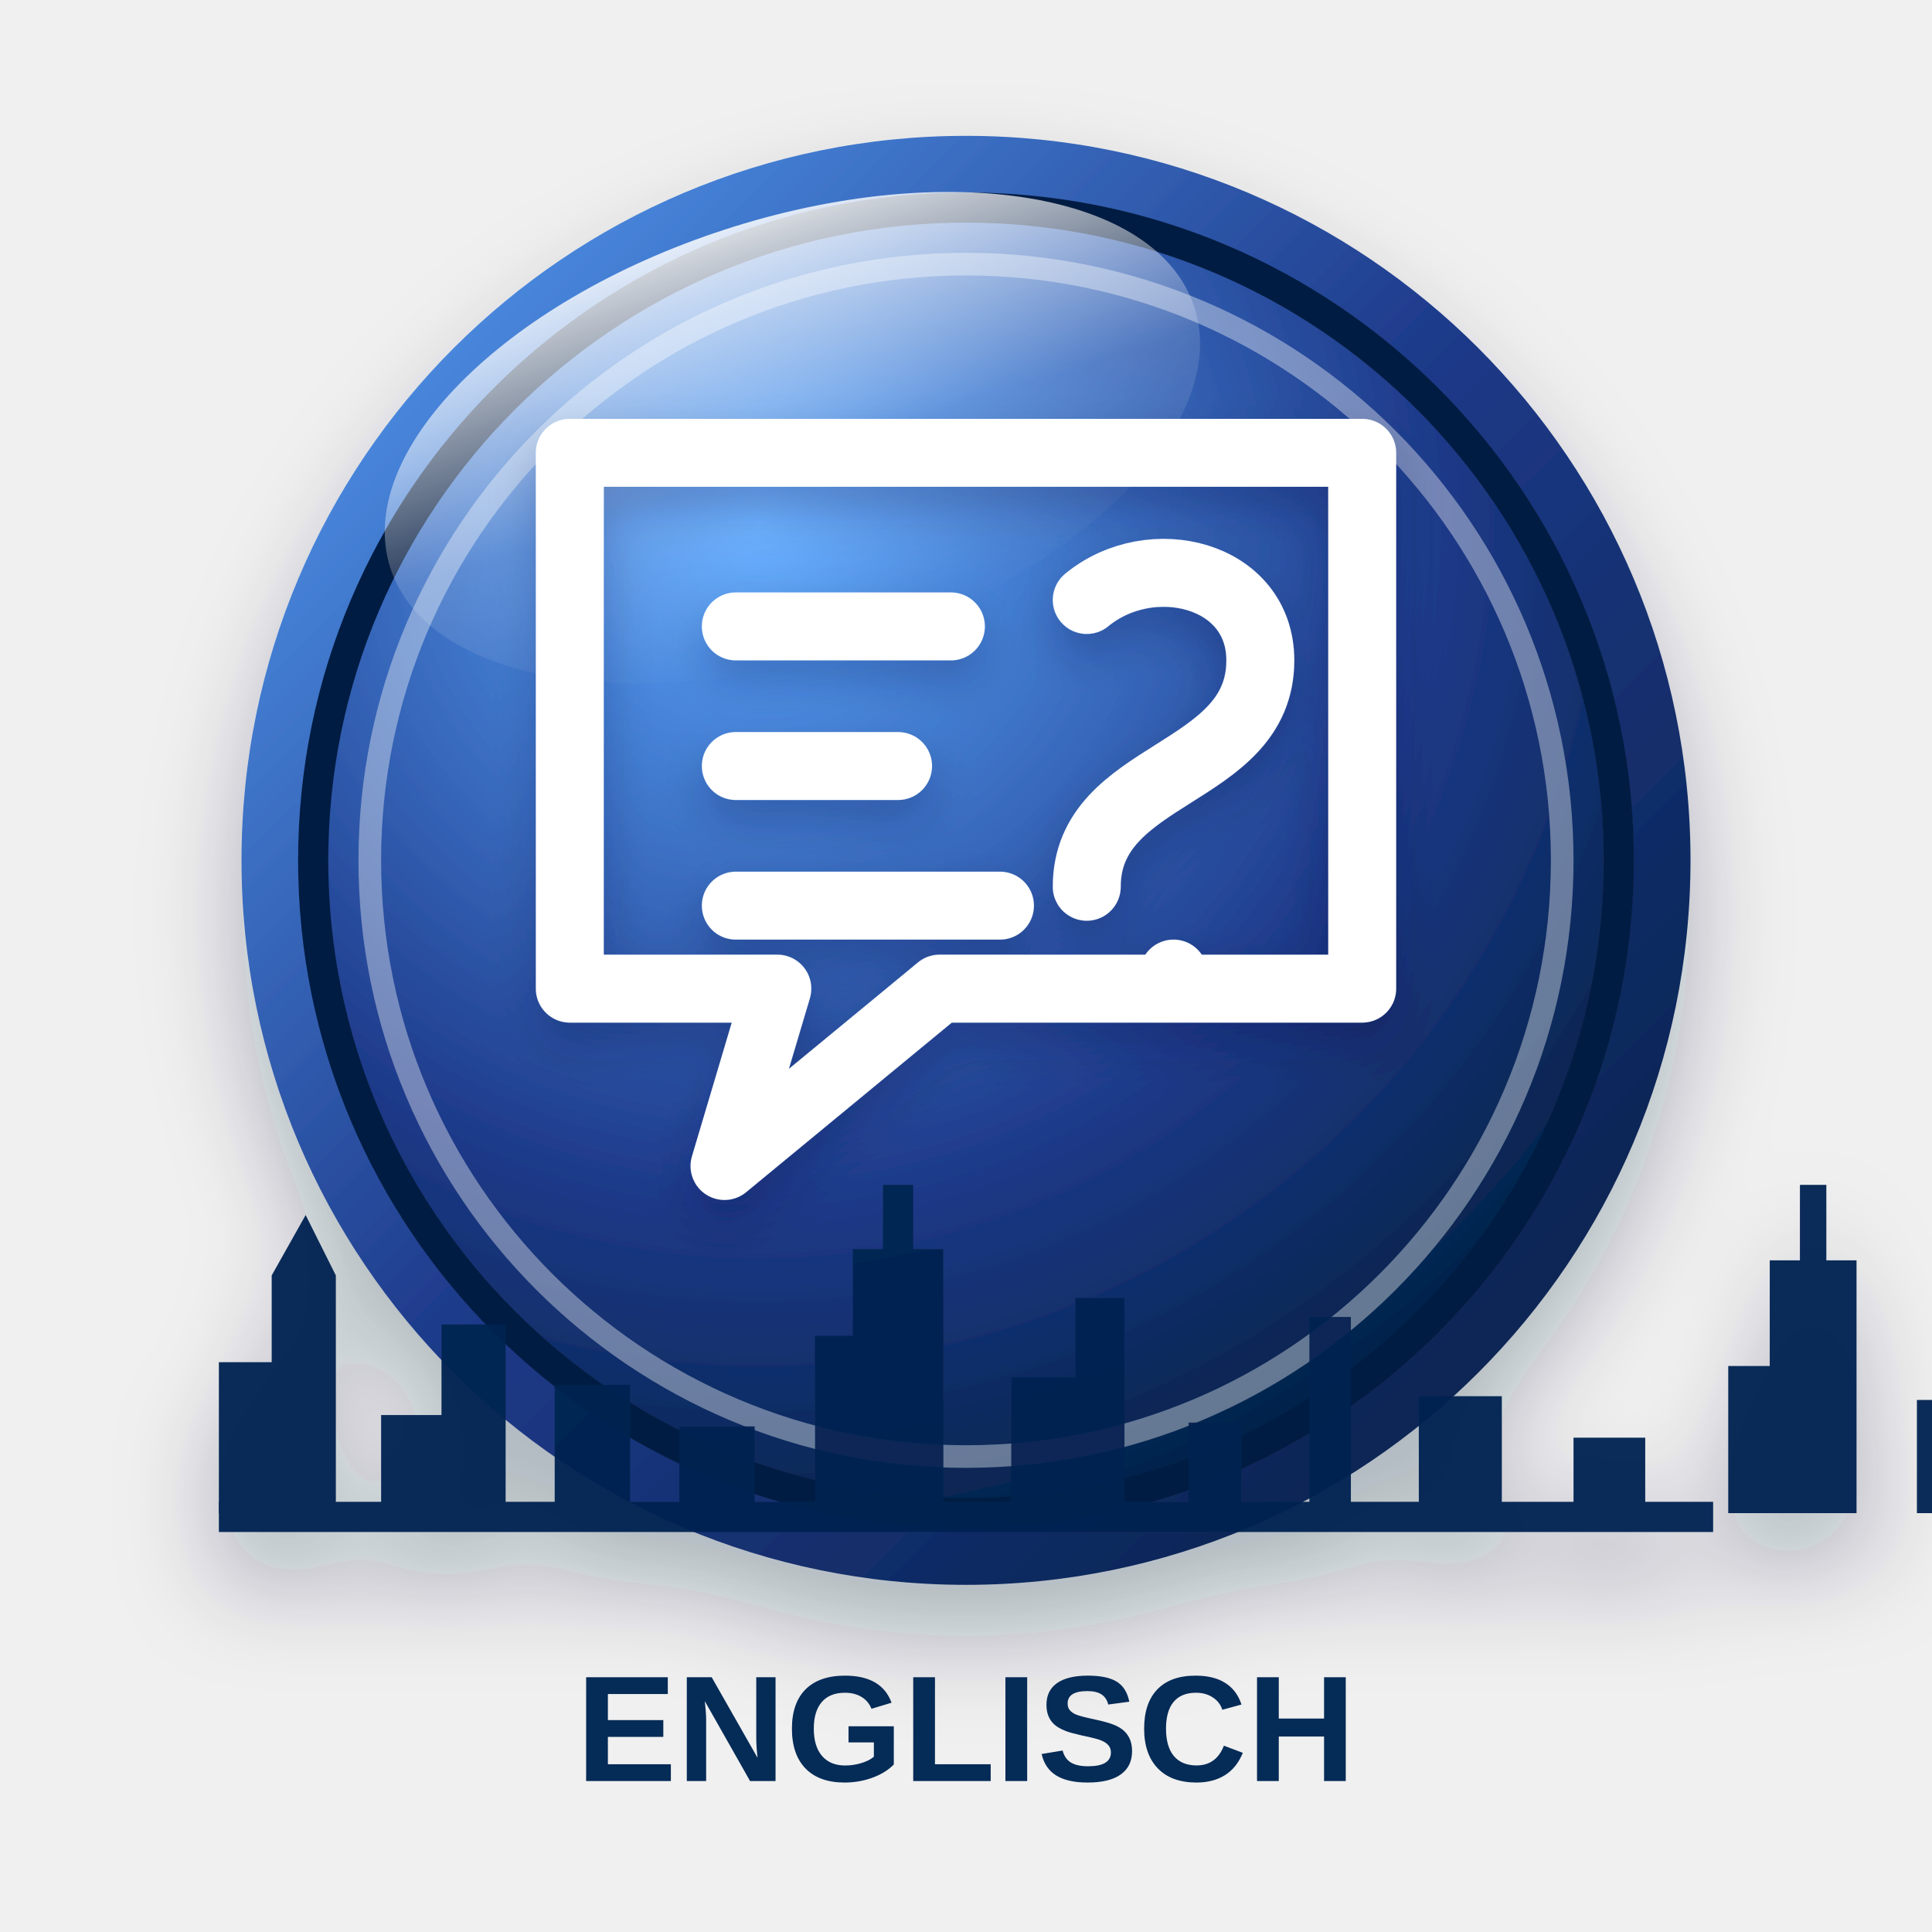
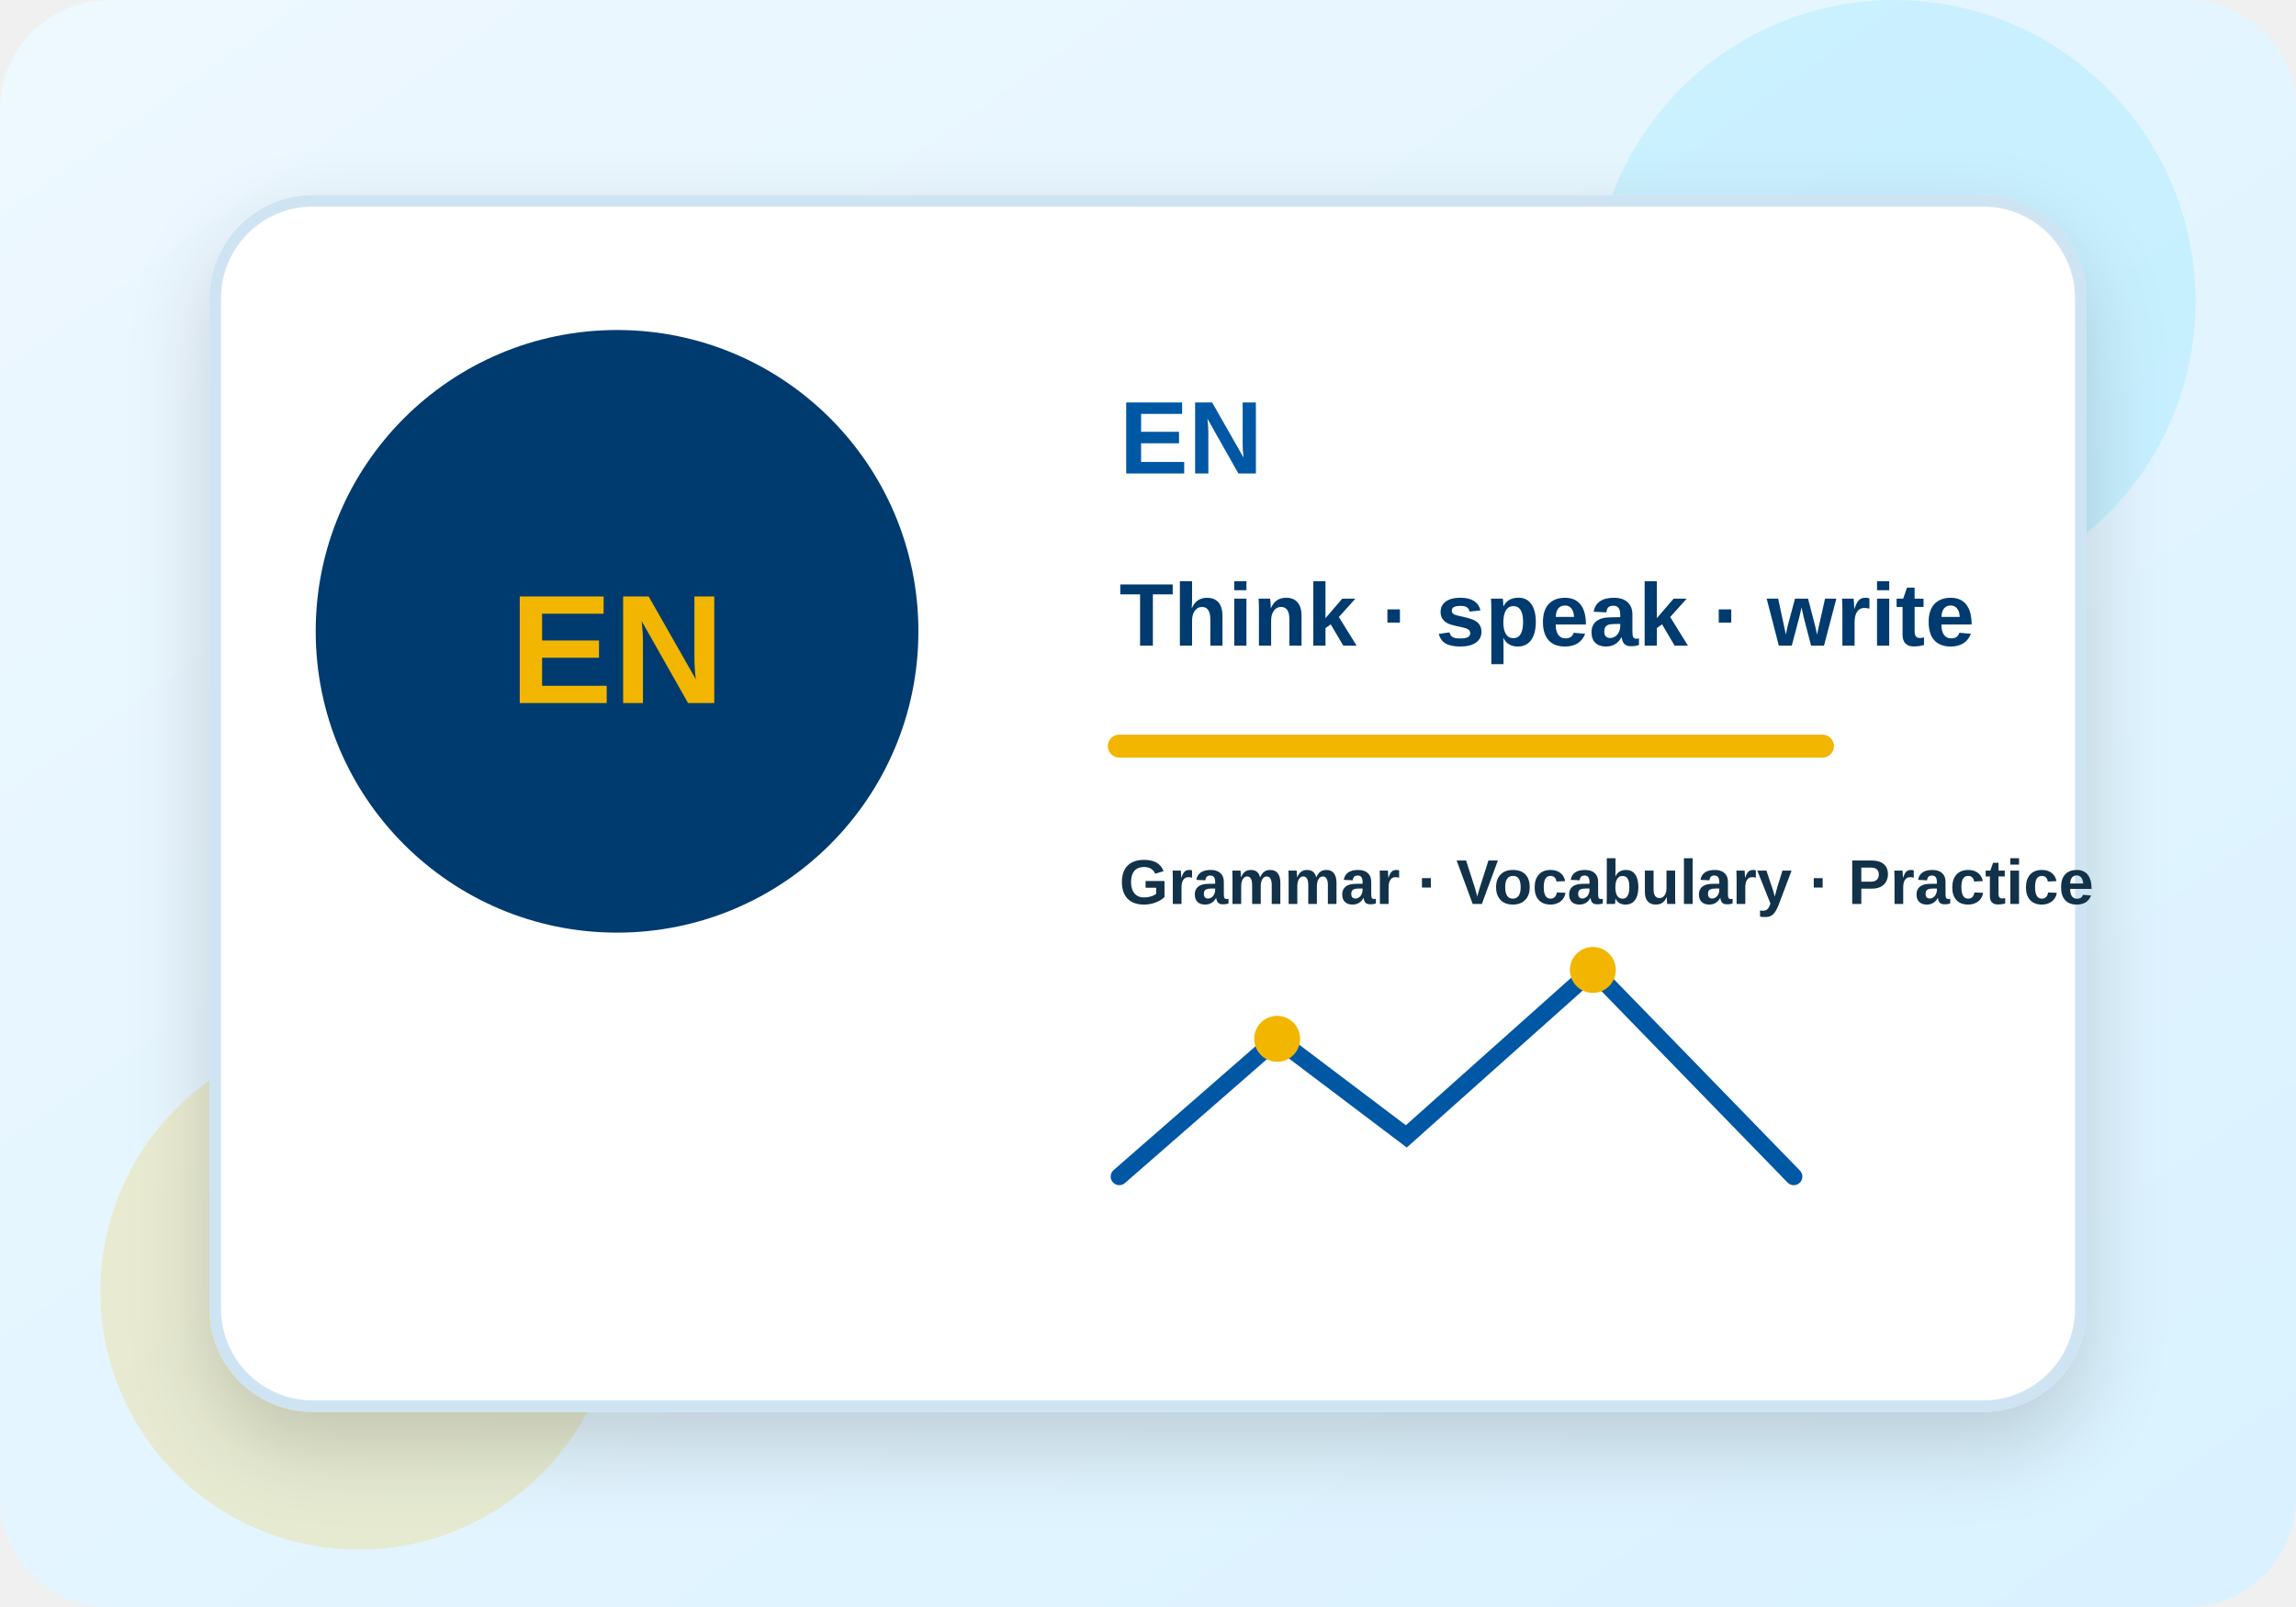
- <svg xmlns="http://www.w3.org/2000/svg" viewBox="0 0 512 512" role="img" aria-label="ENGLISCH">
+ <svg xmlns="http://www.w3.org/2000/svg" width="800" height="560" viewBox="0 0 800 560" role="img" aria-labelledby="title desc">
  <defs>
-     <filter id="shadow" x="-30%" y="-30%" width="160%" height="180%">
-       <feDropShadow dx="0" dy="14" stdDeviation="13" flood-color="#001a3a" flood-opacity=".28" />
+     <linearGradient id="bg" x1="0" y1="0" x2="1" y2="1">
+       <stop stop-color="#EEF8FF" />
+       <stop offset="1" stop-color="#D9F2FF" />
+     </linearGradient>
+     <filter id="shadow">
+       <feDropShadow dx="0" dy="12" stdDeviation="14" flood-opacity=".16" />
    </filter>
-     <filter id="soft" x="-30%" y="-30%" width="160%" height="180%">
-       <feDropShadow dx="0" dy="6" stdDeviation="6" flood-color="#001a3a" flood-opacity=".22" />
-     </filter>
-     <linearGradient id="whiteGloss" x1="0" y1="0" x2="0" y2="1">
-       <stop offset="0" stop-color="#fff" stop-opacity=".85" />
-       <stop offset=".55" stop-color="#fff" stop-opacity=".15" />
-       <stop offset="1" stop-color="#fff" stop-opacity="0" />
-     </linearGradient>
-     <radialGradient id="face" cx="34%" cy="24%" r="80%">
-       <stop offset="0" stop-color="#5aa7ff" />
-       <stop offset=".65" stop-color="#1e3a8a" />
-       <stop offset="1" stop-color="#03234a" />
-     </radialGradient>
-     <linearGradient id="rim" x1="0" y1="0" x2="1" y2="1">
-       <stop offset="0" stop-color="#5aa7ff" />
-       <stop offset=".48" stop-color="#1e3a8a" />
-       <stop offset="1" stop-color="#021d3f" />
-     </linearGradient>
  </defs>
-   <g filter="url(#shadow)">
-     <circle cx="256" cy="228" r="192" fill="url(#rim)" />
-     <circle cx="256" cy="228" r="173" fill="url(#face)" stroke="#061e43" stroke-width="8" />
-     <circle cx="256" cy="228" r="158" fill="none" stroke="#fff" stroke-opacity=".38" stroke-width="6" />
-     <ellipse cx="210" cy="116" rx="112" ry="58" fill="url(#whiteGloss)" transform="rotate(-18 210 116)" />
-     <g transform="translate(58 306)" fill="#032451" opacity=".95">
-       <path d="M0 95V55h14V32l9-16 8 16v63h12V69h16V45h17v50h13V61h20v34h13V72h20v23h16V48h10V25h8V8h8v17h8v70h18V59h17V38h13v57h17V71h14v24h18V43h11v52h18V64h22v31h19V75h19v20h22V56h11V28h8V8h7v20h8v67h16V65h16v30h18V44h10v51h19V72h18v23h17V58h12v37z" />
-       <rect y="92" width="396" height="8" />
-     </g>
-     <g transform="translate(0 -18)" fill="none" stroke="#fff" stroke-width="18" stroke-linecap="round" stroke-linejoin="round" filter="url(#soft)">
-       <path d="M151 138h210v142H249l-57 47 14-47h-55z" />
-       <path d="M195 184h57M195 221h43M195 258h70" />
-       <path d="M288 177c17-14 46-7 46 16 0 31-46 29-46 60M311 276v1" />
-     </g>
+   <rect width="800" height="560" rx="38" fill="url(#bg)" />
+   <circle cx="660" cy="105" r="105" fill="#4CD9FF" opacity=".18" />
+   <circle cx="125" cy="450" r="90" fill="#F2B600" opacity=".18" />
+   <rect x="75" y="70" width="650" height="420" rx="34" fill="#FFFFFF" stroke="#CFE4F3" stroke-width="4" filter="url(#shadow)" />
+   <circle cx="215" cy="220" r="105" fill="#003B70" />
+   <text x="215" y="245" text-anchor="middle" font-family="Arial,sans-serif" font-size="54" font-weight="900" fill="#F2B600">EN</text>
+   <text x="390" y="165" font-family="Arial,sans-serif" font-size="36" font-weight="900" fill="#0057A4">EN</text>
+   <text x="390" y="225" font-family="Arial,sans-serif" font-size="31" font-weight="800" fill="#003B70">Think · speak · write</text>
+   <path d="M390 260h245" stroke="#F2B600" stroke-width="8" stroke-linecap="round" />
+   <text x="390" y="315" font-family="Arial,sans-serif" font-size="22" font-weight="700" fill="#12324A">Grammar · Vocabulary · Practice</text>
+   <g transform="translate(390 350)" fill="none" stroke="#0057A4" stroke-width="6" stroke-linecap="round">
+     <path d="M0 60l55-48 45 34 65-58 70 72" />
+     <circle cx="55" cy="12" r="8" fill="#F2B600" stroke="none" />
+     <circle cx="165" cy="-12" r="8" fill="#F2B600" stroke="none" />
  </g>
-   <text x="256" y="472" text-anchor="middle" font-family="Arial,Helvetica,sans-serif" font-size="40" font-weight="800" fill="#052B57">ENGLISCH</text>
</svg>
